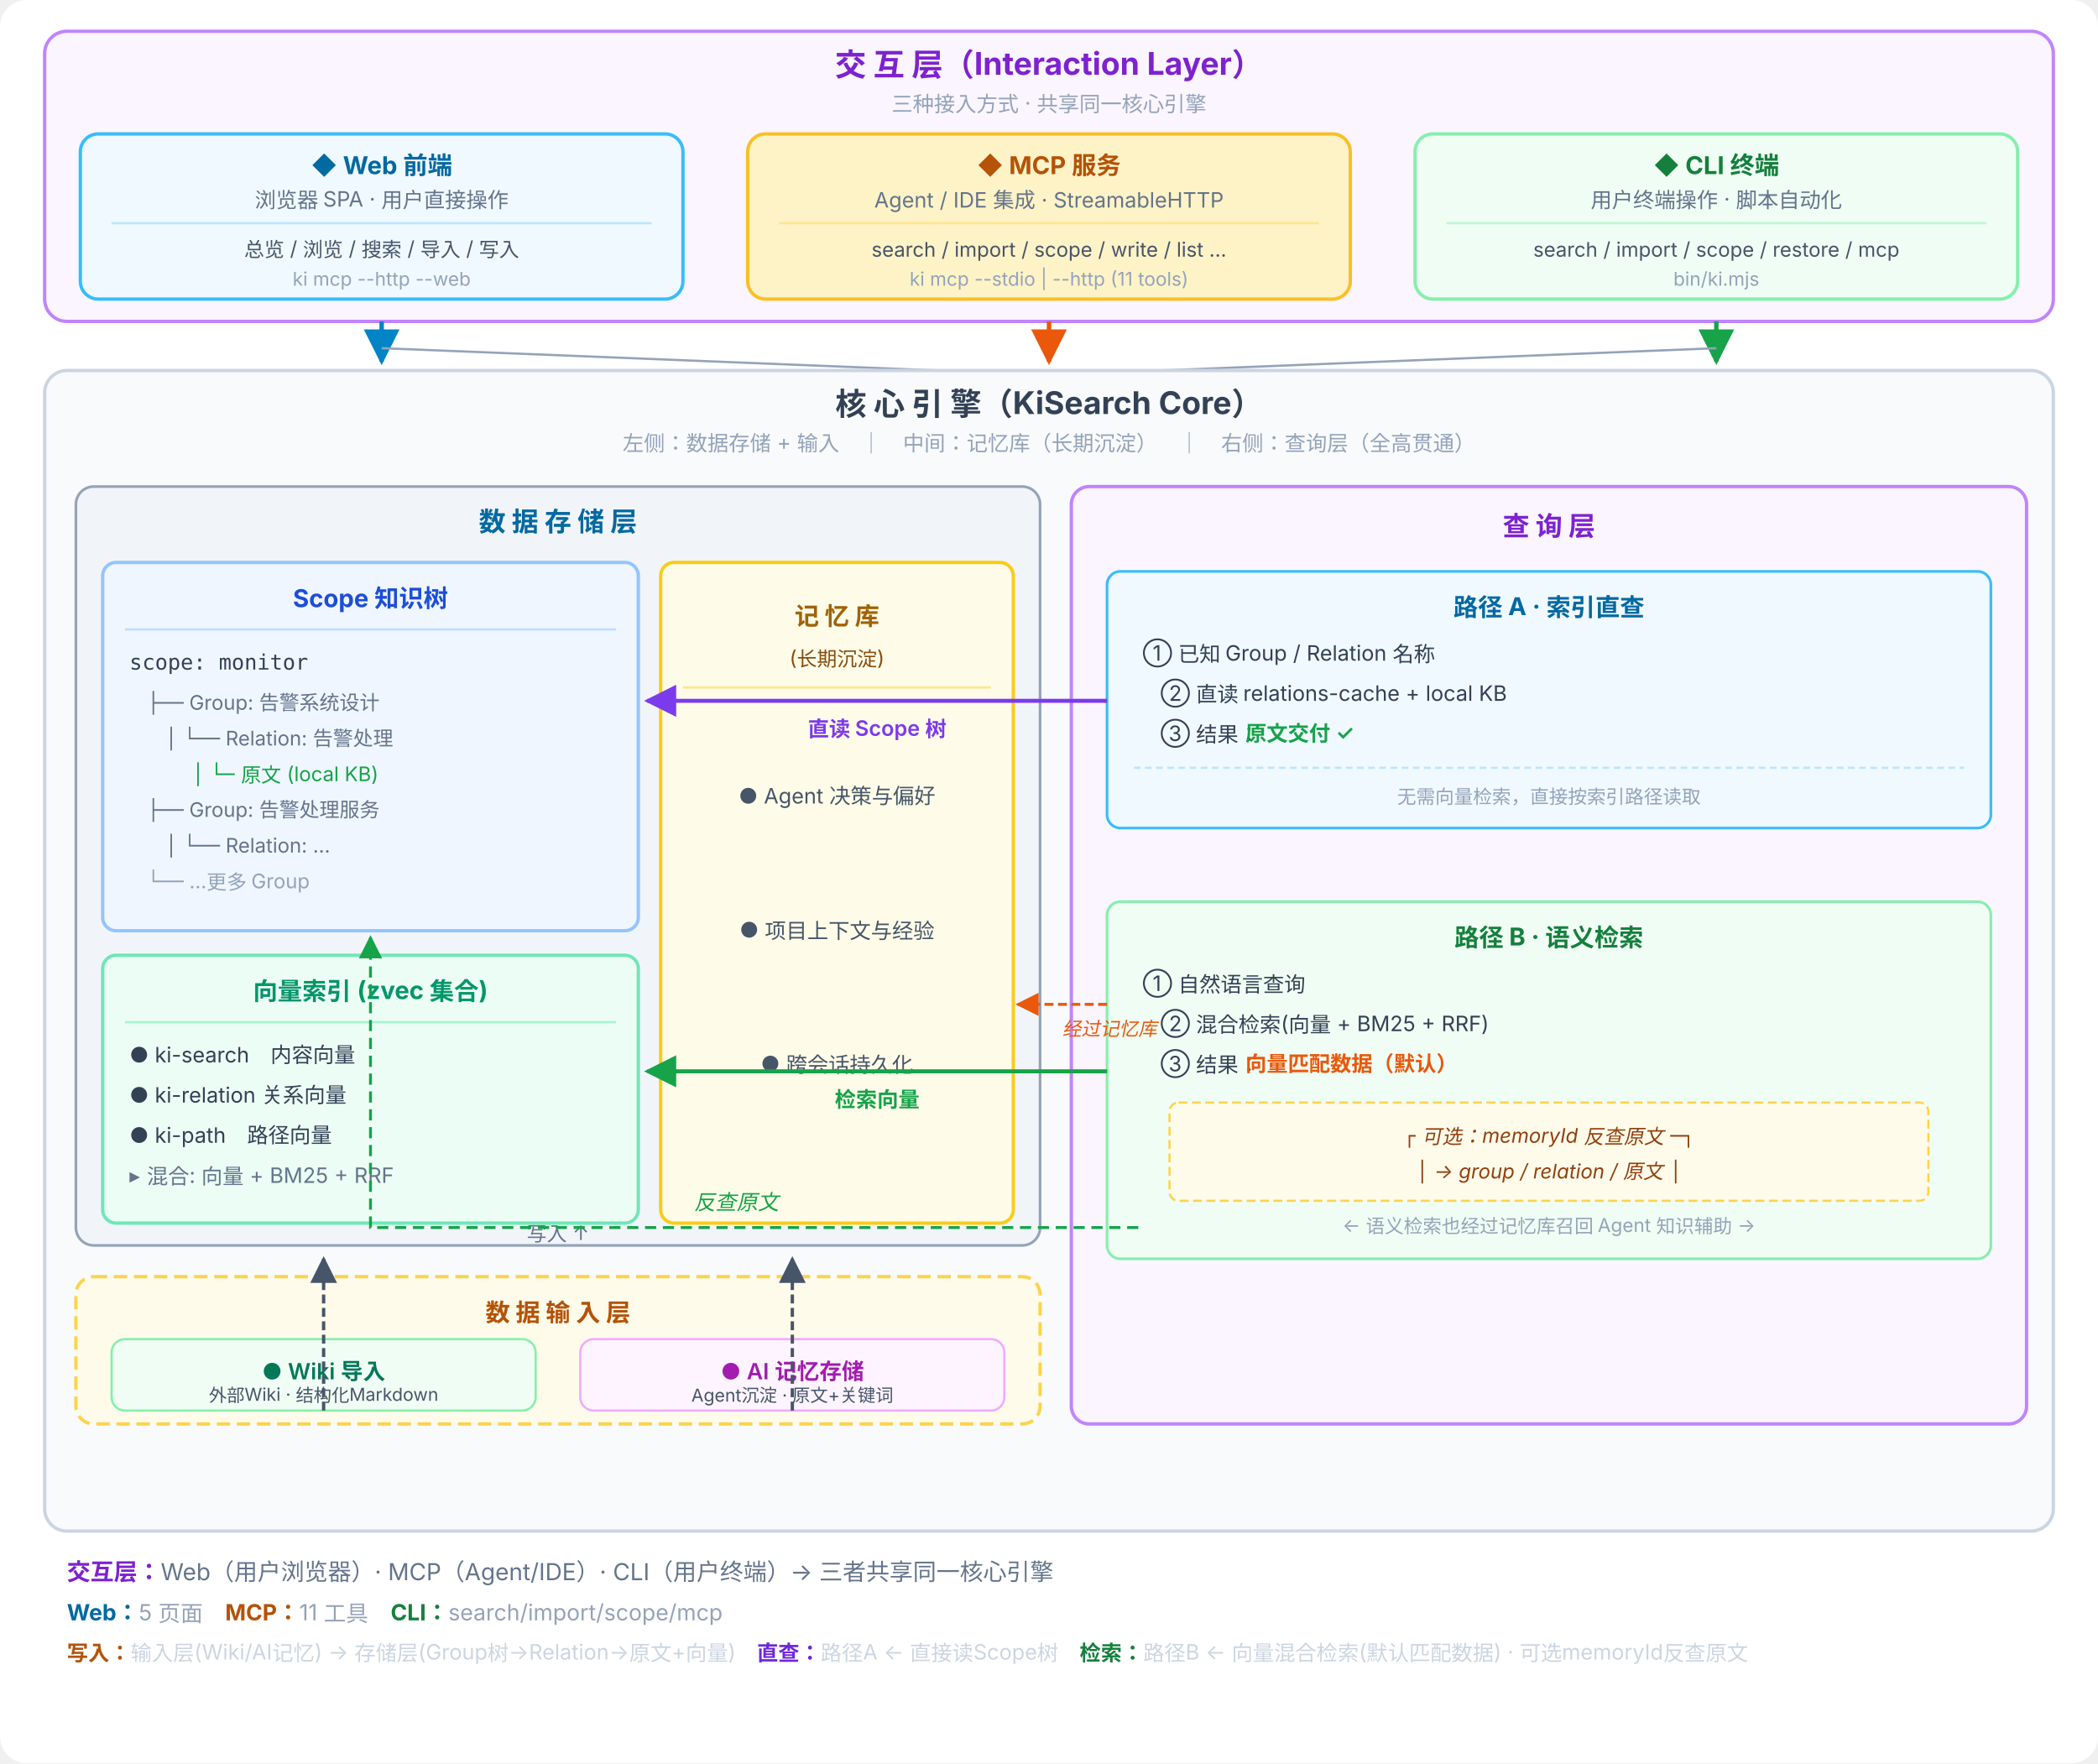
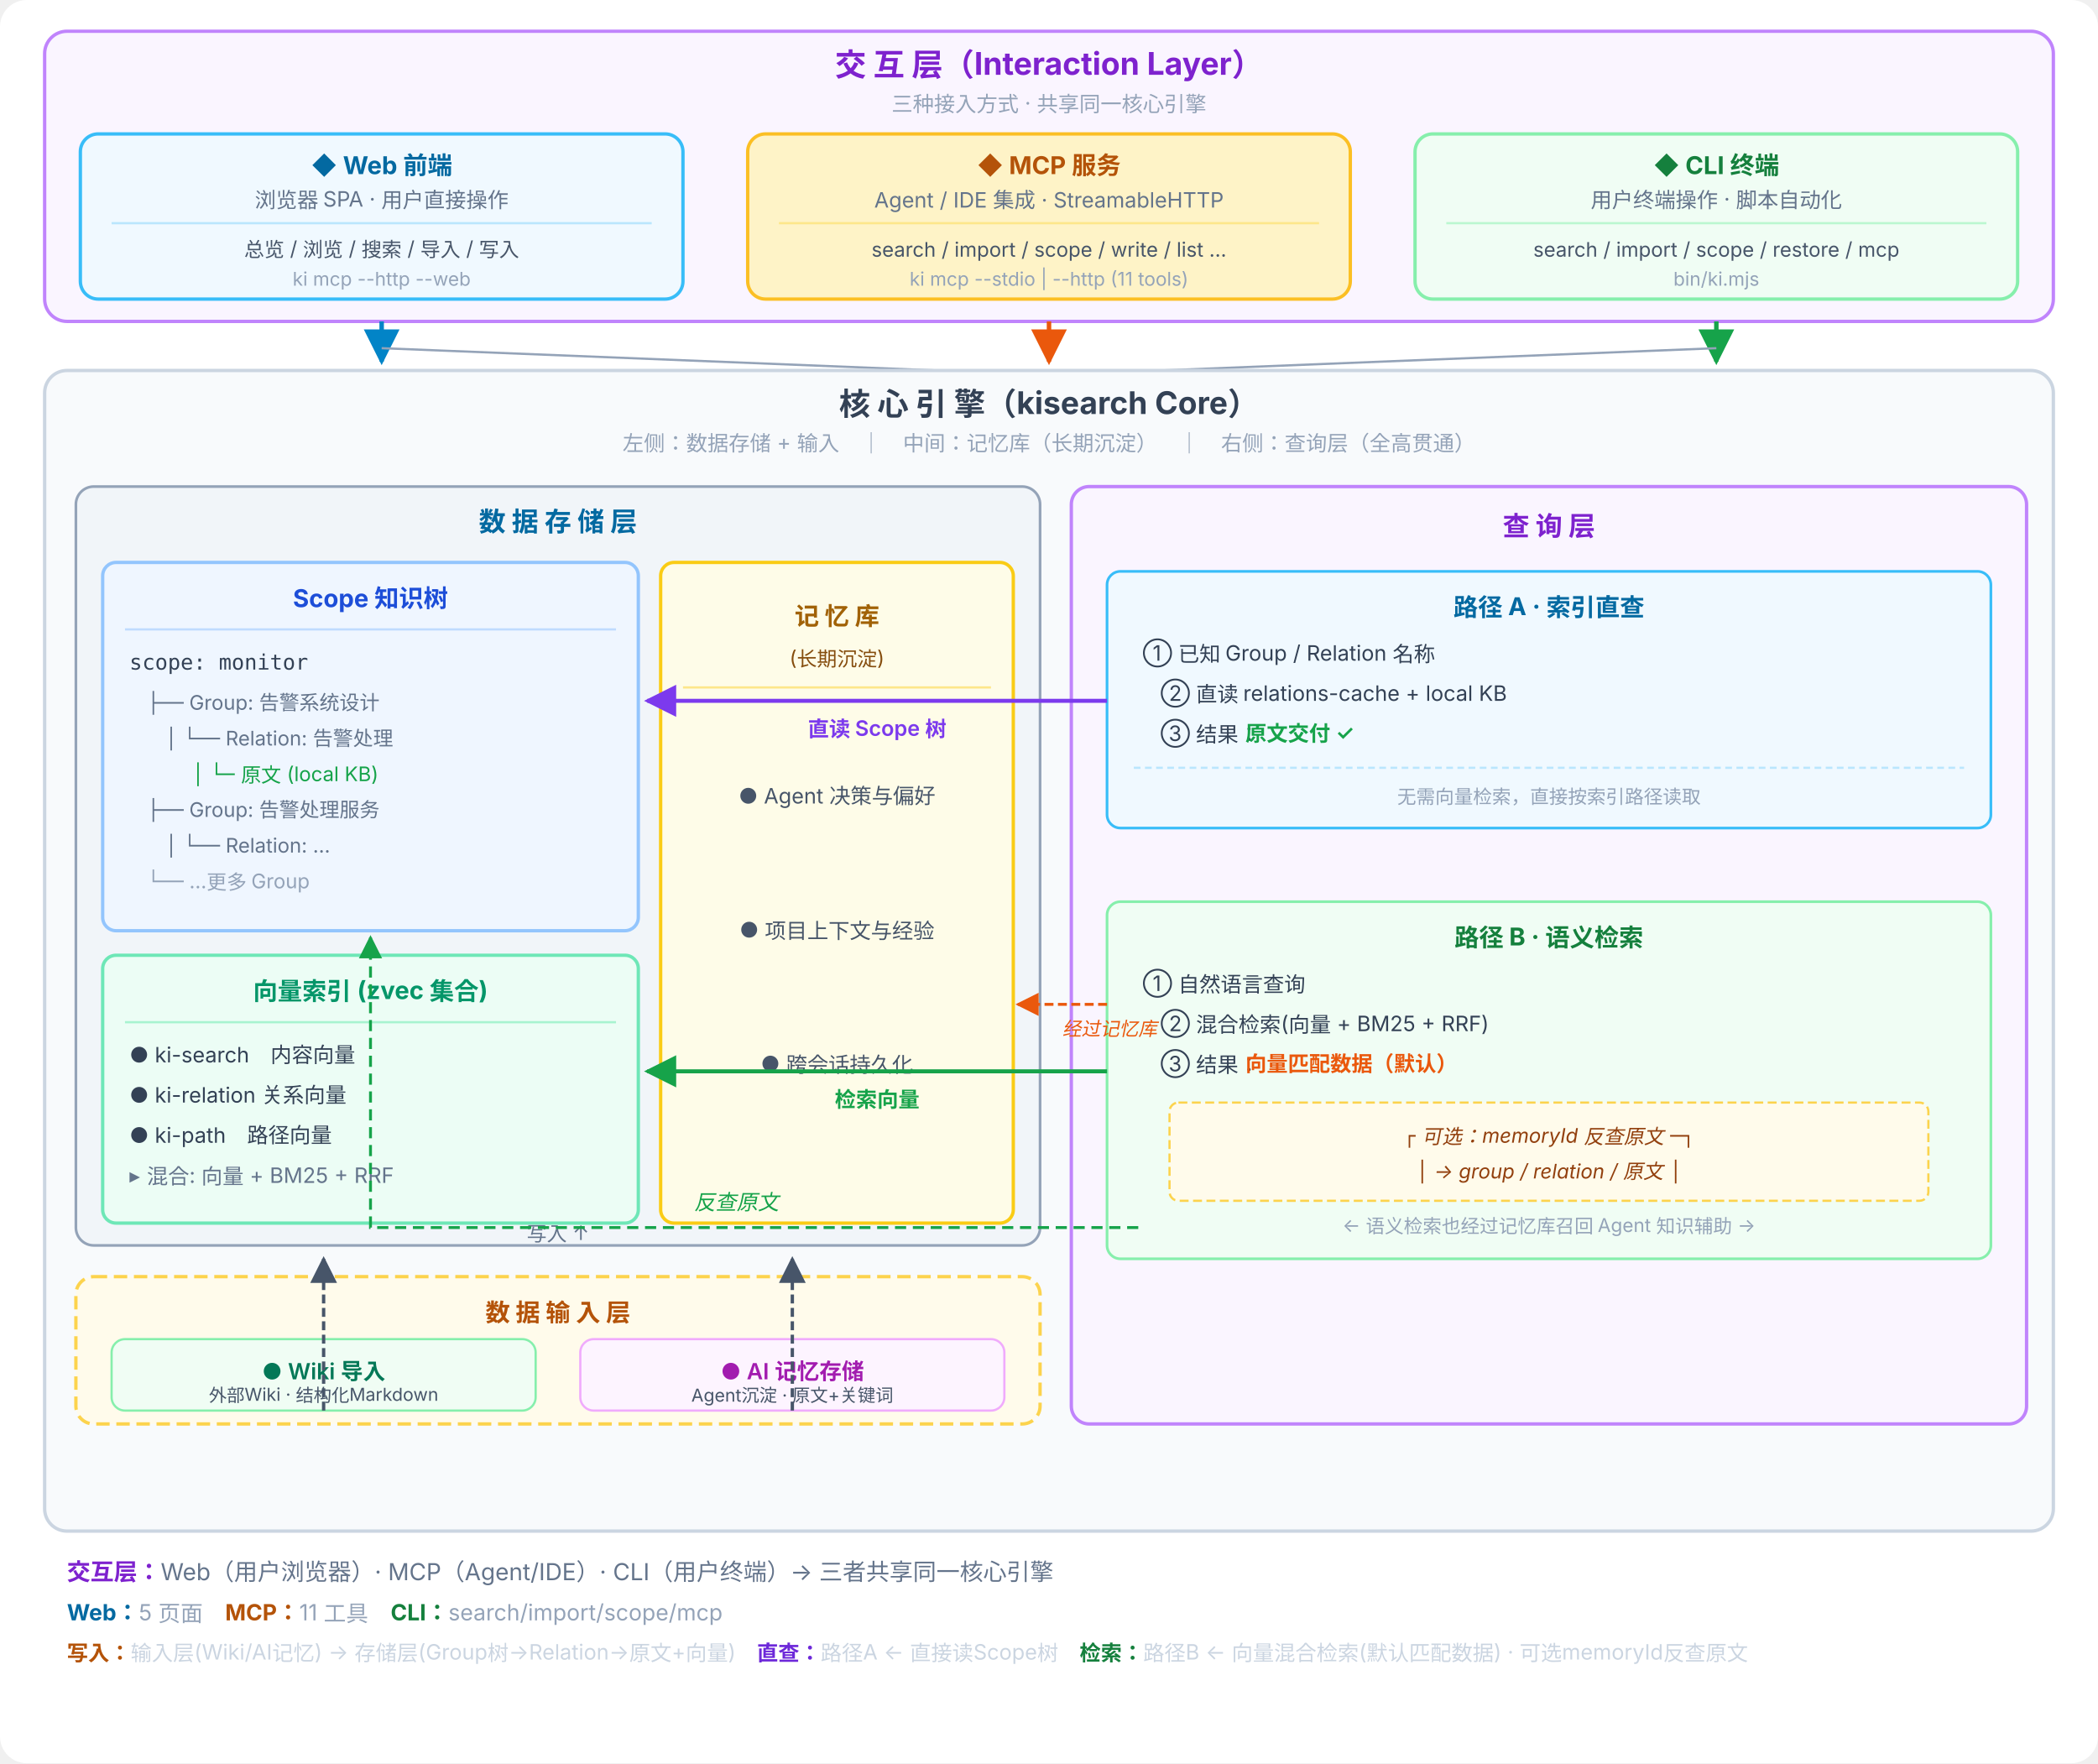
<svg xmlns="http://www.w3.org/2000/svg" viewBox="0 0 940 790" font-family="-apple-system, 'PingFang SC', 'Microsoft YaHei', sans-serif">
  <defs>
    <marker id="ar" viewBox="0 0 10 10" refX="9" refY="5" markerWidth="8" markerHeight="8" orient="auto-start-reverse">
      <path d="M 0 0 L 10 5 L 0 10 z" fill="#475569" />
    </marker>
    <marker id="ab" viewBox="0 0 10 10" refX="9" refY="5" markerWidth="8" markerHeight="8" orient="auto-start-reverse">
      <path d="M 0 0 L 10 5 L 0 10 z" fill="#2563eb" />
    </marker>
    <marker id="ag" viewBox="0 0 10 10" refX="9" refY="5" markerWidth="8" markerHeight="8" orient="auto-start-reverse">
      <path d="M 0 0 L 10 5 L 0 10 z" fill="#16a34a" />
    </marker>
    <marker id="ap" viewBox="0 0 10 10" refX="9" refY="5" markerWidth="8" markerHeight="8" orient="auto-start-reverse">
      <path d="M 0 0 L 10 5 L 0 10 z" fill="#7c3aed" />
    </marker>
    <marker id="ac" viewBox="0 0 10 10" refX="9" refY="5" markerWidth="8" markerHeight="8" orient="auto-start-reverse">
      <path d="M 0 0 L 10 5 L 0 10 z" fill="#0284c7" />
    </marker>
    <marker id="ao" viewBox="0 0 10 10" refX="9" refY="5" markerWidth="8" markerHeight="8" orient="auto-start-reverse">
      <path d="M 0 0 L 10 5 L 0 10 z" fill="#ea580c" />
    </marker>
  </defs>
  <rect width="940" height="790" fill="#ffffff" rx="12" />
  <rect x="20" y="14" width="900" height="130" rx="10" fill="#faf5ff" stroke="#c084fc" stroke-width="1.5" />
  <text x="470" y="34" text-anchor="middle" font-size="14" font-weight="700" fill="#7e22ce">交 互 层（Interaction Layer）</text>
  <text x="470" y="50" text-anchor="middle" font-size="9.5" fill="#94a3b8">三种接入方式 · 共享同一核心引擎</text>
  <rect x="36" y="60" width="270" height="74" rx="8" fill="#f0f9ff" stroke="#38bdf8" stroke-width="1.5" />
  <text x="171" y="78" text-anchor="middle" font-size="11" font-weight="700" fill="#0369a1">◆ Web 前端</text>
  <text x="171" y="93" text-anchor="middle" font-size="9.5" fill="#64748b">浏览器 SPA · 用户直接操作</text>
  <line x1="50" y1="100" x2="292" y2="100" stroke="#bae6fd" stroke-width="1" />
  <text x="171" y="115" text-anchor="middle" font-size="9" fill="#475569">总览 / 浏览 / 搜索 / 导入 / 写入</text>
  <text x="171" y="128" text-anchor="middle" font-size="8.5" fill="#94a3b8">ki mcp --http --web</text>
  <rect x="335" y="60" width="270" height="74" rx="8" fill="#fef3c7" stroke="#fbbf24" stroke-width="1.5" />
  <text x="470" y="78" text-anchor="middle" font-size="11" font-weight="700" fill="#b45309">◆ MCP 服务</text>
  <text x="470" y="93" text-anchor="middle" font-size="9.5" fill="#64748b">Agent / IDE 集成 · StreamableHTTP</text>
  <line x1="349" y1="100" x2="591" y2="100" stroke="#fde68a" stroke-width="1" />
  <text x="470" y="115" text-anchor="middle" font-size="9" fill="#475569">search / import / scope / write / list ...</text>
  <text x="470" y="128" text-anchor="middle" font-size="8.5" fill="#94a3b8">ki mcp --stdio | --http (11 tools)</text>
  <rect x="634" y="60" width="270" height="74" rx="8" fill="#f0fdf4" stroke="#86efac" stroke-width="1.5" />
  <text x="769" y="78" text-anchor="middle" font-size="11" font-weight="700" fill="#15803d">◆ CLI 终端</text>
  <text x="769" y="93" text-anchor="middle" font-size="9.5" fill="#64748b">用户终端操作 · 脚本自动化</text>
  <line x1="648" y1="100" x2="890" y2="100" stroke="#bbf7d0" stroke-width="1" />
  <text x="769" y="115" text-anchor="middle" font-size="9" fill="#475569">search / import / scope / restore / mcp</text>
  <text x="769" y="128" text-anchor="middle" font-size="8.5" fill="#94a3b8">bin/ki.mjs</text>
  <line x1="171" y1="144" x2="171" y2="162" stroke="#0284c7" stroke-width="2" marker-end="url(#ac)" />
  <line x1="470" y1="144" x2="470" y2="162" stroke="#ea580c" stroke-width="2" marker-end="url(#ao)" />
  <line x1="769" y1="144" x2="769" y2="162" stroke="#16a34a" stroke-width="2" marker-end="url(#ag)" />
  <line x1="171" y1="156" x2="470" y2="168" stroke="#94a3b8" stroke-width="1" />
  <line x1="769" y1="156" x2="470" y2="168" stroke="#94a3b8" stroke-width="1" />
  <rect x="20" y="166" width="900" height="520" rx="10" fill="#f8fafc" stroke="#cbd5e1" stroke-width="1.5" />
-   <text x="470" y="186" text-anchor="middle" font-size="14" font-weight="700" fill="#334155">核 心 引 擎（KiSearch Core）</text>
+   <text x="470" y="186" text-anchor="middle" font-size="14" font-weight="700" fill="#334155">核 心 引 擎（kisearch Core）</text>
  <text x="470" y="202" text-anchor="middle" font-size="9.5" fill="#94a3b8">左侧：数据存储 + 输入　｜　中间：记忆库（长期沉淀）　｜　右侧：查询层（全高贯通）</text>
  <rect x="34" y="218" width="432" height="340" rx="8" fill="#f1f5f9" stroke="#94a3b8" stroke-width="1.2" />
  <text x="250" y="238" text-anchor="middle" font-size="12" font-weight="700" fill="#0369a1">数 据 存 储 层</text>
  <rect x="46" y="252" width="240" height="165" rx="6" fill="#eff6ff" stroke="#93c5fd" stroke-width="1.5" />
  <text x="166" y="272" text-anchor="middle" font-size="11" font-weight="700" fill="#1d4ed8">Scope 知识树</text>
  <line x1="56" y1="282" x2="276" y2="282" stroke="#bfdbfe" stroke-width="1" />
  <text x="58" y="300" font-size="9.5" fill="#334155" font-family="monospace">scope: monitor</text>
  <text x="66" y="318" font-size="9" fill="#64748b">├── Group: 告警系统设计</text>
  <text x="74" y="334" font-size="9" fill="#64748b">│   └── Relation: 告警处理</text>
  <text x="86" y="350" font-size="9" fill="#16a34a">│       └─ 原文 (local KB)</text>
  <text x="66" y="366" font-size="9" fill="#64748b">├── Group: 告警处理服务</text>
  <text x="74" y="382" font-size="9" fill="#64748b">│   └── Relation: ...</text>
  <text x="66" y="398" font-size="9" fill="#94a3b8">└── ...更多 Group</text>
  <rect x="296" y="252" width="158" height="296" rx="6" fill="#fefce8" stroke="#facc15" stroke-width="1.5" />
  <text x="375" y="280" text-anchor="middle" font-size="11" font-weight="700" fill="#a16207">记 忆 库</text>
  <text x="375" y="298" text-anchor="middle" font-size="9" fill="#854d0e">(长期沉淀)</text>
  <line x1="306" y1="308" x2="444" y2="308" stroke="#fde68a" stroke-width="1" />
  <text x="375" y="360" text-anchor="middle" font-size="9.5" fill="#475569">● Agent 决策与偏好</text>
  <text x="375" y="420" text-anchor="middle" font-size="9.5" fill="#475569">● 项目上下文与经验</text>
  <text x="375" y="480" text-anchor="middle" font-size="9.5" fill="#475569">● 跨会话持久化</text>
  <rect x="46" y="428" width="240" height="120" rx="6" fill="#ecfdf5" stroke="#6ee7b7" stroke-width="1.5" />
  <text x="166" y="448" text-anchor="middle" font-size="11" font-weight="700" fill="#059669">向量索引 (zvec 集合)</text>
  <line x1="56" y1="458" x2="276" y2="458" stroke="#a7f3d0" stroke-width="1" />
  <text x="58" y="476" font-size="9.5" fill="#334155">● ki-search　内容向量</text>
  <text x="58" y="494" font-size="9.5" fill="#334155">● ki-relation 关系向量</text>
  <text x="58" y="512" font-size="9.5" fill="#334155">● ki-path　路径向量</text>
  <text x="58" y="530" font-size="9.5" fill="#64748b">▸ 混合: 向量 + BM25 + RRF</text>
  <rect x="480" y="218" width="428" height="420" rx="8" fill="#faf5ff" stroke="#c084fc" stroke-width="1.5" />
  <text x="694" y="240" text-anchor="middle" font-size="12" font-weight="700" fill="#7e22ce">查 询 层</text>
  <rect x="496" y="256" width="396" height="115" rx="6" fill="#f0f9ff" stroke="#38bdf8" stroke-width="1.2" />
  <text x="694" y="276" text-anchor="middle" font-size="11" font-weight="700" fill="#0369a1">路径 A · 索引直查</text>
  <text x="512" y="296" font-size="9.5" fill="#334155">① 已知 Group / Relation 名称</text>
  <text x="520" y="314" font-size="9.5" fill="#334155">② 直读 relations-cache + local KB</text>
  <text x="520" y="332" font-size="9.5" fill="#334155">③ 结果：</text>
  <text x="558" y="332" font-size="9.5" fill="#16a34a" font-weight="600">原文交付 ✓</text>
  <line x1="508" y1="344" x2="880" y2="344" stroke="#bae6fd" stroke-width="1" stroke-dasharray="3 2" />
  <text x="694" y="360" text-anchor="middle" font-size="8.5" fill="#94a3b8">无需向量检索，直接按索引路径读取</text>
  <rect x="496" y="404" width="396" height="160" rx="6" fill="#f0fdf4" stroke="#86efac" stroke-width="1.2" />
  <text x="694" y="424" text-anchor="middle" font-size="11" font-weight="700" fill="#15803d">路径 B · 语义检索</text>
  <text x="512" y="444" font-size="9.5" fill="#334155">① 自然语言查询</text>
  <text x="520" y="462" font-size="9.5" fill="#334155">② 混合检索(向量 + BM25 + RRF)</text>
  <text x="520" y="480" font-size="9.5" fill="#334155">③ 结果：</text>
  <text x="558" y="480" font-size="9.5" fill="#ea580c" font-weight="600">向量匹配数据（默认）</text>
  <rect x="524" y="494" width="340" height="44" rx="4" fill="#fffbeb" stroke="#fcd34d" stroke-width="1" stroke-dasharray="4 2" />
  <text x="694" y="512" text-anchor="middle" font-size="9" fill="#92400e" font-style="italic">┌ 可选：memoryId 反查原文 ─┐</text>
  <text x="694" y="528" text-anchor="middle" font-size="9" fill="#92400e" font-style="italic">│ → group / relation / 原文 │</text>
  <text x="694" y="552" text-anchor="middle" font-size="8.5" fill="#94a3b8">← 语义检索也经过记忆库召回 Agent 知识辅助 →</text>
  <rect x="34" y="572" width="432" height="66" rx="8" fill="#fffbeb" stroke="#fcd34d" stroke-width="1.5" stroke-dasharray="6 3" />
  <text x="250" y="592" text-anchor="middle" font-size="11" font-weight="700" fill="#b45309">数 据 输 入 层</text>
  <rect x="50" y="600" width="190" height="32" rx="6" fill="#f0fdf4" stroke="#86efac" stroke-width="1" />
  <text x="145" y="618" text-anchor="middle" font-size="10" font-weight="600" fill="#047857">● Wiki 导入</text>
  <text x="145" y="628" text-anchor="middle" font-size="8" fill="#475569">外部Wiki · 结构化Markdown</text>
  <rect x="260" y="600" width="190" height="32" rx="6" fill="#fdf4ff" stroke="#f0abfc" stroke-width="1" />
  <text x="355" y="618" text-anchor="middle" font-size="10" font-weight="600" fill="#a21caf">● AI 记忆存储</text>
  <text x="355" y="628" text-anchor="middle" font-size="8" fill="#475569">Agent沉淀 · 原文+关键词</text>
  <line x1="145" y1="632" x2="145" y2="564" stroke="#475569" stroke-width="1.5" marker-end="url(#ar)" stroke-dasharray="4 2" />
  <line x1="355" y1="632" x2="355" y2="564" stroke="#475569" stroke-width="1.5" marker-end="url(#ar)" stroke-dasharray="4 2" />
  <text x="250" y="556" text-anchor="middle" font-size="9" fill="#64748b">写入 ↑</text>
  <path d="M 496 314 L 290 314" fill="none" stroke="#7c3aed" stroke-width="1.8" marker-end="url(#ap)" />
  <text x="393" y="330" text-anchor="middle" font-size="9.5" fill="#7c3aed" font-weight="600">直读 Scope 树</text>
  <path d="M 496 480 L 290 480" fill="none" stroke="#16a34a" stroke-width="1.8" marker-end="url(#ag)" />
  <text x="393" y="496" text-anchor="middle" font-size="9.5" fill="#16a34a" font-weight="600">检索向量</text>
  <path d="M 510 550 L 166 550 L 166 420" fill="none" stroke="#16a34a" stroke-width="1.3" stroke-dasharray="5 3" marker-end="url(#ag)" />
  <text x="330" y="542" text-anchor="middle" font-size="9.5" fill="#16a34a" font-style="italic">反查原文</text>
  <path d="M 496 450 L 456 450" fill="none" stroke="#ea580c" stroke-width="1.3" stroke-dasharray="4 2" marker-end="url(#ao)" />
  <text x="476" y="464" text-anchor="start" font-size="8.5" fill="#ea580c" font-style="italic">经过记忆库</text>
  <text x="30" y="708" font-size="10.5" fill="#64748b">
    <tspan font-weight="700" fill="#7e22ce">交互层：</tspan>Web（用户浏览器）· MCP（Agent/IDE）· CLI（用户终端）→ 三者共享同一核心引擎</text>
  <text x="30" y="726" font-size="10" fill="#94a3b8">
    <tspan font-weight="700" fill="#0369a1">Web：</tspan>5 页面　<tspan font-weight="700" fill="#b45309">MCP：</tspan>11 工具　<tspan font-weight="700" fill="#15803d">CLI：</tspan>search/import/scope/mcp</text>
  <text x="30" y="744" font-size="9.5" fill="#cbd5e1">
    <tspan font-weight="700" fill="#b45309">写入：</tspan>输入层(Wiki/AI记忆) → 存储层(Group树→Relation→原文+向量)　<tspan font-weight="700" fill="#6d28d9">直查：</tspan>路径A ← 直接读Scope树　<tspan font-weight="700" fill="#15803d">检索：</tspan>路径B ← 向量混合检索(默认匹配数据) · 可选memoryId反查原文</text>
</svg>
